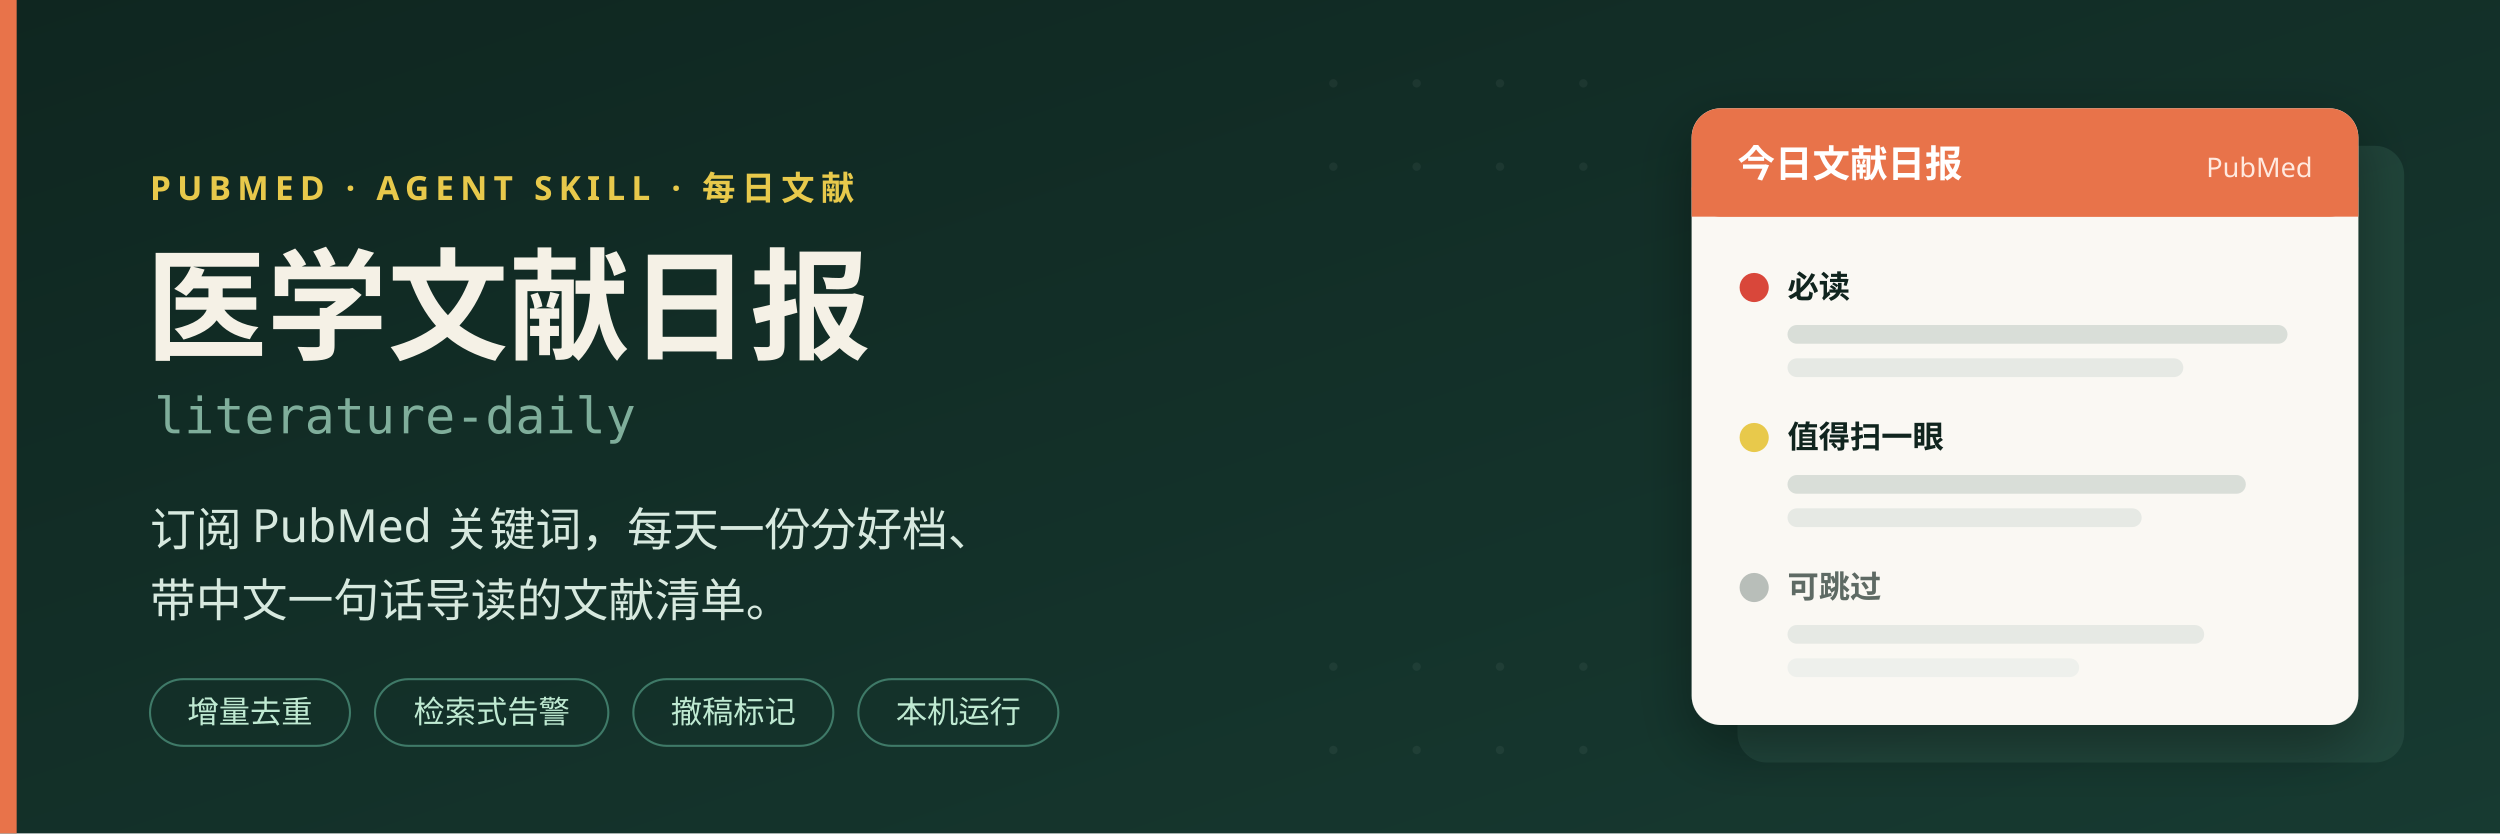
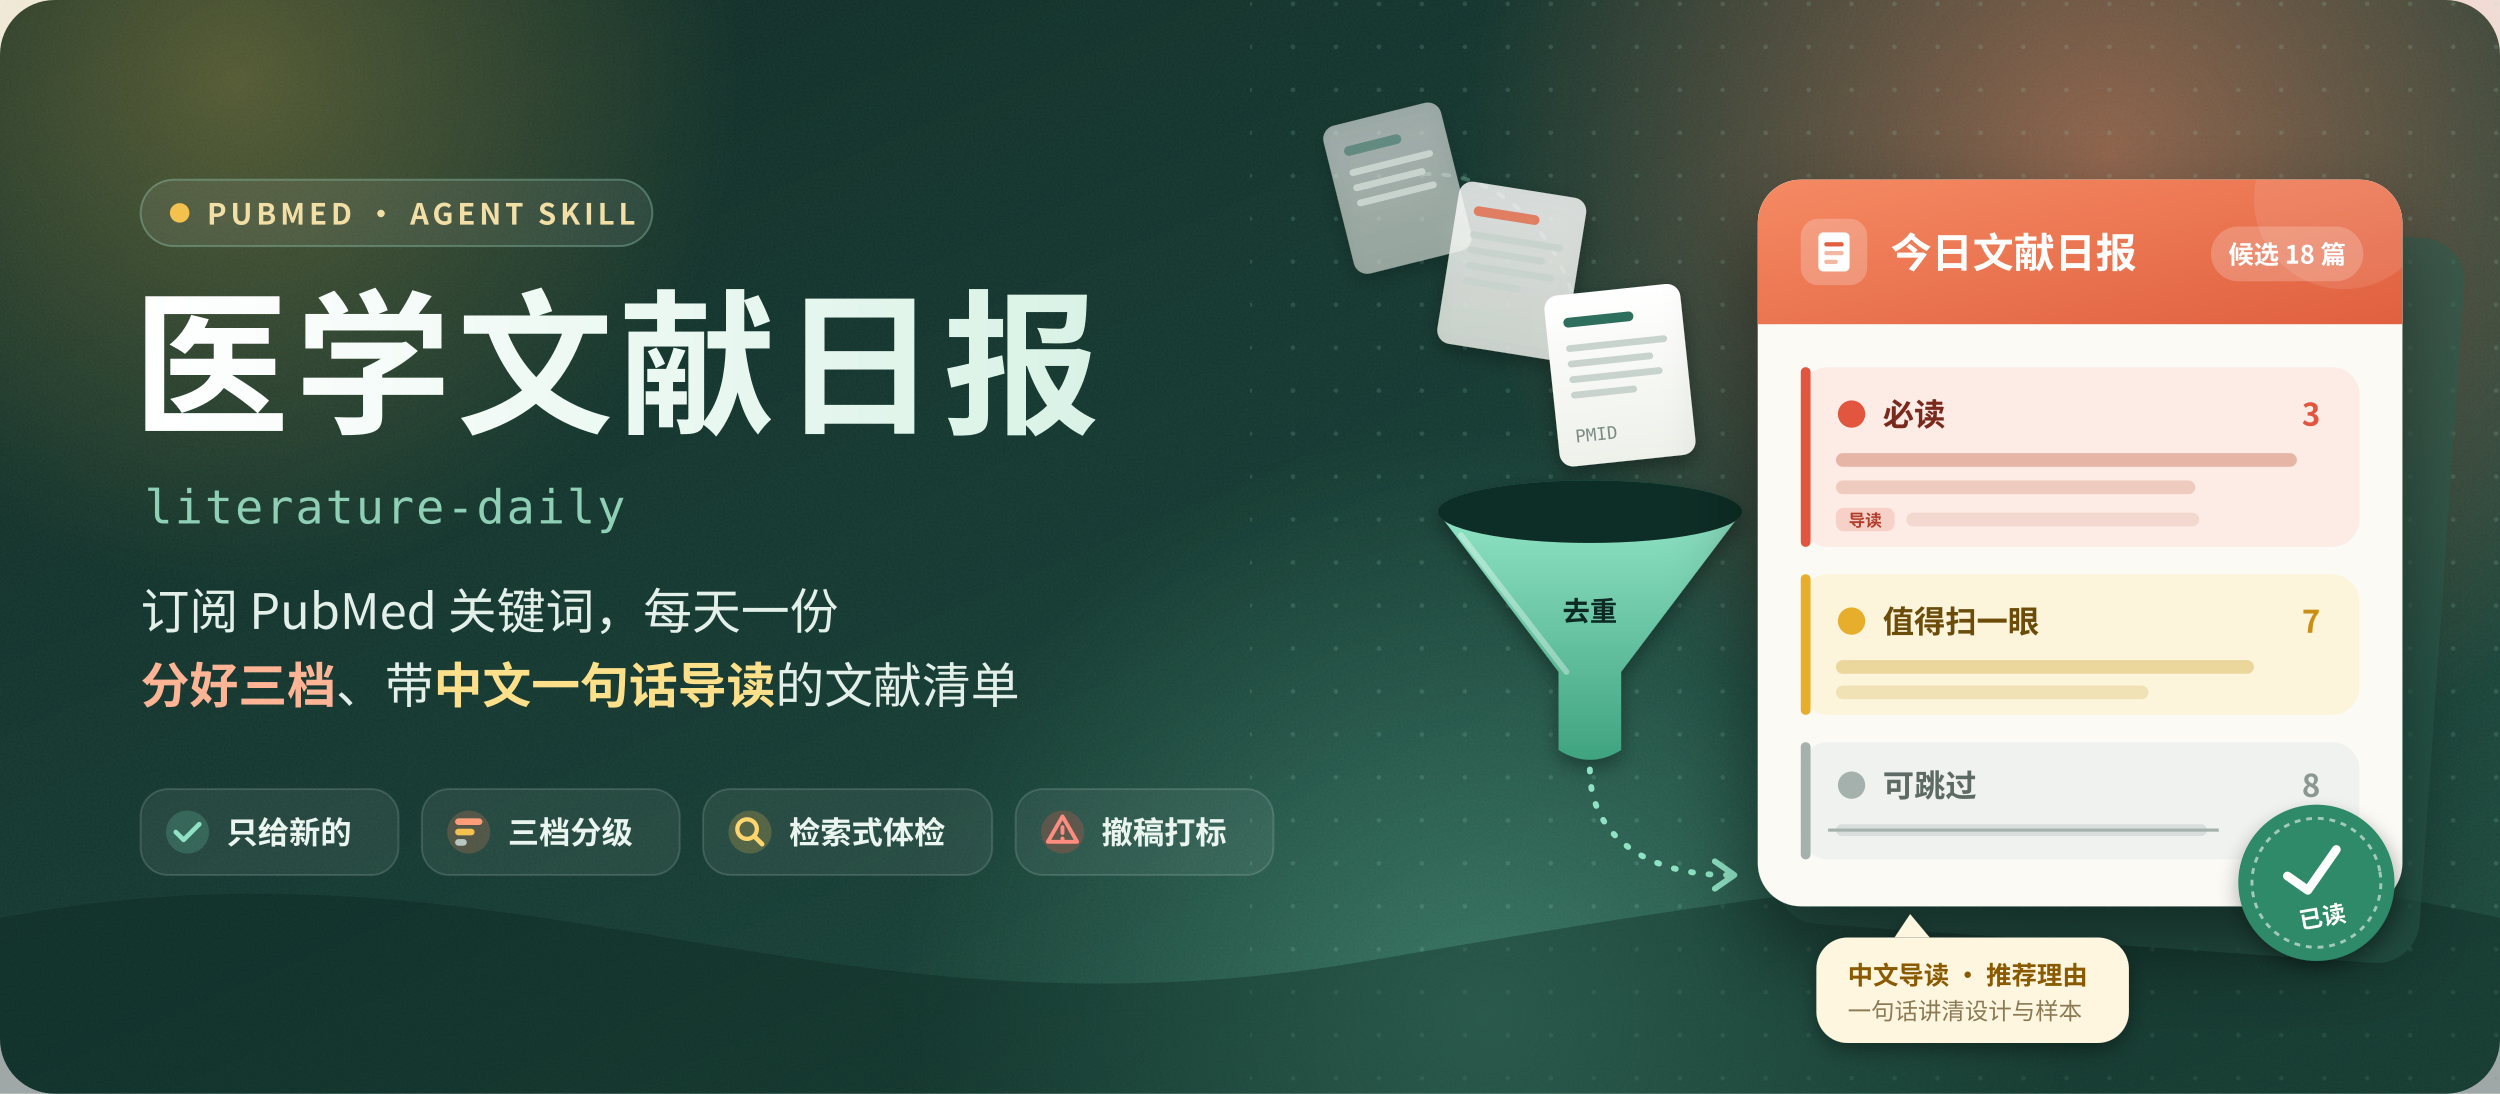
- <svg xmlns="http://www.w3.org/2000/svg" width="1200" height="400" viewBox="0 0 1200 400" role="img" aria-labelledby="t d">
+ <svg xmlns="http://www.w3.org/2000/svg" width="1280" height="560" viewBox="0 0 1280 560" role="img" aria-labelledby="title desc">
  <defs>
    <linearGradient id="bg" x1="0" y1="0" x2="1" y2="1">
-       <stop offset="0" stop-color="#0F2620" />
-       <stop offset="1" stop-color="#173A31" />
-     </linearGradient>
-     <filter id="sh" x="-10%" y="-10%" width="130%" height="140%">
-       <feDropShadow dx="0" dy="10" stdDeviation="14" flood-color="#000" flood-opacity="0.35" />
+       <stop offset="0" stop-color="#0E2A24" />
+       <stop offset="0.55" stop-color="#143B32" />
+       <stop offset="1" stop-color="#1D4A3D" />
+     </linearGradient>
+     <radialGradient id="glowCoral" cx="0.5" cy="0.5" r="0.5">
+       <stop offset="0" stop-color="#F3845F" stop-opacity="0.55" />
+       <stop offset="1" stop-color="#F3845F" stop-opacity="0" />
+     </radialGradient>
+     <radialGradient id="glowMint" cx="0.5" cy="0.5" r="0.5">
+       <stop offset="0" stop-color="#6FD3AE" stop-opacity="0.35" />
+       <stop offset="1" stop-color="#6FD3AE" stop-opacity="0" />
+     </radialGradient>
+     <radialGradient id="glowGold" cx="0.5" cy="0.5" r="0.5">
+       <stop offset="0" stop-color="#F2C14E" stop-opacity="0.30" />
+       <stop offset="1" stop-color="#F2C14E" stop-opacity="0" />
+     </radialGradient>
+     <linearGradient id="titleGrad" x1="0" y1="0" x2="1" y2="0">
+       <stop offset="0" stop-color="#FFFFFF" />
+       <stop offset="1" stop-color="#D9F2E6" />
+     </linearGradient>
+     <linearGradient id="cardHead" x1="0" y1="0" x2="1" y2="1">
+       <stop offset="0" stop-color="#F58A63" />
+       <stop offset="1" stop-color="#E0603F" />
+     </linearGradient>
+     <linearGradient id="funnel" x1="0" y1="0" x2="0" y2="1">
+       <stop offset="0" stop-color="#8FE3C4" />
+       <stop offset="1" stop-color="#3FA37F" />
+     </linearGradient>
+     <linearGradient id="funnelIn" x1="0" y1="0" x2="0" y2="1">
+       <stop offset="0" stop-color="#0F2E27" stop-opacity="0.55" />
+       <stop offset="1" stop-color="#0F2E27" stop-opacity="0" />
+     </linearGradient>
+     <linearGradient id="paper" x1="0" y1="0" x2="0" y2="1">
+       <stop offset="0" stop-color="#FFFFFF" />
+       <stop offset="1" stop-color="#EEF1EA" />
+     </linearGradient>
+     <filter id="shadow" x="-30%" y="-30%" width="160%" height="170%">
+       <feDropShadow dx="0" dy="6" stdDeviation="6" flood-color="#04110D" flood-opacity="0.35" />
+       <feDropShadow dx="0" dy="22" stdDeviation="22" flood-color="#04110D" flood-opacity="0.45" />
    </filter>
+     <filter id="soft" x="-40%" y="-40%" width="180%" height="180%">
+       <feDropShadow dx="0" dy="4" stdDeviation="5" flood-color="#04110D" flood-opacity="0.35" />
+     </filter>
+     <filter id="grain" x="0" y="0" width="100%" height="100%">
+       <feTurbulence type="fractalNoise" baseFrequency="0.9" numOctaves="2" seed="7" result="n" />
+       <feColorMatrix in="n" type="matrix" values="0 0 0 0 1  0 0 0 0 1  0 0 0 0 1  0 0 0 0.05 0" />
+     </filter>
+     <pattern id="dots" width="22" height="22" patternUnits="userSpaceOnUse">
+       <circle cx="2" cy="2" r="1.2" fill="#9ED9C2" fill-opacity="0.16" />
+     </pattern>
+     <clipPath id="cardClip">
+       <rect x="0" y="0" width="330" height="372" rx="22" />
+     </clipPath>
  </defs>
-   <rect width="1200" height="400" fill="url(#bg)" />
-   <g fill="#FFFFFF" opacity="0.05">
-     <circle cx="640" cy="40" r="2" />
-     <circle cx="680" cy="40" r="2" />
-     <circle cx="720" cy="40" r="2" />
-     <circle cx="760" cy="40" r="2" />
-     <circle cx="640" cy="80" r="2" />
-     <circle cx="680" cy="80" r="2" />
-     <circle cx="720" cy="80" r="2" />
-     <circle cx="760" cy="80" r="2" />
-     <circle cx="640" cy="320" r="2" />
-     <circle cx="680" cy="320" r="2" />
-     <circle cx="720" cy="320" r="2" />
-     <circle cx="760" cy="320" r="2" />
-     <circle cx="640" cy="360" r="2" />
-     <circle cx="680" cy="360" r="2" />
-     <circle cx="720" cy="360" r="2" />
-     <circle cx="760" cy="360" r="2" />
-   </g>
-   <rect x="0" y="0" width="8" height="400" fill="#E8734A" />
-   <g font-family="'PingFang SC','Hiragino Sans GB','Microsoft YaHei',sans-serif">
-     <text x="72" y="96" font-size="16" font-weight="600" letter-spacing="3" fill="#E8C94B">PUBMED · AGENT SKILL · 每日文献</text>
-     <text x="70" y="168" font-size="58" font-weight="800" fill="#F5F1E6">医学文献日报</text>
-     <text x="74" y="208" font-size="24" font-weight="500" fill="#7FAE9B" font-family="Menlo,'SF Mono',Consolas,monospace">literature-daily</text>
-     <text x="72" y="262" font-size="22" fill="#D7E9DF">订阅 PubMed 关键词，每天一份分好档、</text>
-     <text x="72" y="296" font-size="22" fill="#D7E9DF">带中文一句话导读的文献清单。</text>
-     <g font-size="15" fill="#BFEAD2">
-       <rect x="72" y="326" width="96" height="32" rx="16" fill="none" stroke="#3F7A68" />
-       <text x="120" y="347" text-anchor="middle">增量去重</text>
-       <rect x="180" y="326" width="112" height="32" rx="16" fill="none" stroke="#3F7A68" />
-       <text x="236" y="347" text-anchor="middle">检索式告警</text>
-       <rect x="304" y="326" width="96" height="32" rx="16" fill="none" stroke="#3F7A68" />
-       <text x="352" y="347" text-anchor="middle">撤稿标记</text>
-       <rect x="412" y="326" width="96" height="32" rx="16" fill="none" stroke="#3F7A68" />
-       <text x="460" y="347" text-anchor="middle">本机运行</text>
-     </g>
-     <g transform="translate(812 52)">
-       <rect x="22" y="18" width="320" height="296" rx="14" fill="#2A5246" opacity="0.55" />
-       <g filter="url(#sh)">
-         <rect x="0" y="0" width="320" height="296" rx="14" fill="#FAF8F3" />
-       </g>
-       <rect x="0" y="0" width="320" height="52" rx="14" fill="#E8734A" />
-       <rect x="0" y="38" width="320" height="14" fill="#E8734A" />
-       <text x="22" y="33" font-size="18" font-weight="700" fill="#FFFFFF">今日文献日报</text>
-       <text x="298" y="33" font-size="13" fill="#FFE9DF" text-anchor="end">PubMed</text>
-       <circle cx="30" cy="86" r="7" fill="#D9473A" />
-       <text x="46" y="91" font-size="15" font-weight="700" fill="#10241E">必读</text>
-       <rect x="46" y="104" width="240" height="9" rx="4.5" fill="#D9DED8" />
-       <rect x="46" y="120" width="190" height="9" rx="4.5" fill="#E6E9E4" />
-       <circle cx="30" cy="158" r="7" fill="#E8C94B" />
-       <text x="46" y="163" font-size="15" font-weight="700" fill="#10241E">值得扫一眼</text>
-       <rect x="46" y="176" width="220" height="9" rx="4.5" fill="#D9DED8" />
-       <rect x="46" y="192" width="170" height="9" rx="4.5" fill="#E6E9E4" />
-       <circle cx="30" cy="230" r="7" fill="#B8BEB9" />
-       <text x="46" y="235" font-size="15" font-weight="700" fill="#5E6A64">可跳过</text>
-       <rect x="46" y="248" width="200" height="9" rx="4.5" fill="#E6E9E4" />
-       <rect x="46" y="264" width="140" height="9" rx="4.5" fill="#EEF0EC" />
-     </g>
+   <rect width="1280" height="560" rx="28" fill="url(#bg)" />
+   <circle cx="1080" cy="80" r="330" fill="url(#glowCoral)" />
+   <circle cx="760" cy="520" r="300" fill="url(#glowMint)" />
+   <circle cx="120" cy="40" r="260" fill="url(#glowGold)" />
+   <rect x="640" y="0" width="640" height="560" fill="url(#dots)" />
+   <rect width="1280" height="560" rx="28" filter="url(#grain)" />
+   <path d="M0 470 C 260 420, 420 540, 700 492 S 1100 430, 1280 470 L1280 560 L0 560 Z" fill="#0B231E" fill-opacity="0.35" />
+   <g font-family="'PingFang SC','Hiragino Sans GB','Microsoft YaHei','Noto Sans CJK SC',sans-serif">
+     <g transform="translate(72 92)">
+       <rect width="262" height="34" rx="17" fill="#FFFFFF" fill-opacity="0.08" stroke="#9ED9C2" stroke-opacity="0.35" />
+       <circle cx="20" cy="17" r="5" fill="#F2C14E" />
+       <text x="34" y="23" font-size="15" font-weight="600" fill="#F2DFA6" letter-spacing="2">PUBMED · AGENT SKILL</text>
+     </g>
+     <text x="68" y="216" font-size="80" font-weight="800" fill="url(#titleGrad)" letter-spacing="3">医学文献日报</text>
+     <text x="74" y="268" font-family="'SF Mono',Menlo,Consolas,monospace" font-size="24" fill="#8FCFB5" letter-spacing="1">literature-daily</text>
+     <text x="72" y="322" font-size="25" fill="#E3EFE9">订阅 PubMed 关键词，每天一份</text>
+     <text x="72" y="360" font-size="25" fill="#E3EFE9">
+       <tspan fill="#FFB496" font-weight="700">分好三档</tspan>、带<tspan fill="#FFE08A" font-weight="700">中文一句话导读</tspan>的文献清单</text>
+     <g font-size="16" font-weight="600" fill="#EAF5F0">
+       <g transform="translate(72 404)">
+         <rect width="132" height="44" rx="14" fill="#FFFFFF" fill-opacity="0.07" stroke="#FFFFFF" stroke-opacity="0.14" />
+         <circle cx="24" cy="22" r="11" fill="#6FD3AE" fill-opacity="0.22" />
+         <path d="M18 22 l4 4 l8 -8" fill="none" stroke="#8FE3C4" stroke-width="2.4" stroke-linecap="round" stroke-linejoin="round" />
+         <text x="44" y="28">只给新的</text>
+       </g>
+       <g transform="translate(216 404)">
+         <rect width="132" height="44" rx="14" fill="#FFFFFF" fill-opacity="0.07" stroke="#FFFFFF" stroke-opacity="0.14" />
+         <circle cx="24" cy="22" r="11" fill="#F3845F" fill-opacity="0.22" />
+         <rect x="17" y="15" width="14" height="3.4" rx="1.7" fill="#FF9D7A" />
+         <rect x="17" y="20.3" width="10" height="3.4" rx="1.7" fill="#F2C14E" />
+         <rect x="17" y="25.6" width="6" height="3.4" rx="1.7" fill="#B9C7C1" />
+         <text x="44" y="28">三档分级</text>
+       </g>
+       <g transform="translate(360 404)">
+         <rect width="148" height="44" rx="14" fill="#FFFFFF" fill-opacity="0.07" stroke="#FFFFFF" stroke-opacity="0.14" />
+         <circle cx="24" cy="22" r="11" fill="#F2C14E" fill-opacity="0.22" />
+         <circle cx="22.5" cy="20.5" r="5" fill="none" stroke="#FFD66E" stroke-width="2.2" />
+         <path d="M26.2 24.2 l4 4" stroke="#FFD66E" stroke-width="2.4" stroke-linecap="round" />
+         <text x="44" y="28">检索式体检</text>
+       </g>
+       <g transform="translate(520 404)">
+         <rect width="132" height="44" rx="14" fill="#FFFFFF" fill-opacity="0.07" stroke="#FFFFFF" stroke-opacity="0.14" />
+         <circle cx="24" cy="22" r="11" fill="#E8584A" fill-opacity="0.25" />
+         <path d="M24 14 l7.5 13 h-15 z" fill="none" stroke="#FF8C7E" stroke-width="2" stroke-linejoin="round" />
+         <rect x="23" y="18.5" width="2" height="5" rx="1" fill="#FF8C7E" />
+         <circle cx="24" cy="25.4" r="1.1" fill="#FF8C7E" />
+         <text x="44" y="28">撤稿打标</text>
+       </g>
+     </g>
+   </g>
+   <path d="M700 96 C 760 70, 812 120, 812 196 L 812 236" fill="none" stroke="#9ED9C2" stroke-opacity="0.35" stroke-width="2" stroke-dasharray="3 7" stroke-linecap="round" />
+   <g filter="url(#soft)">
+     <g transform="translate(676 66) rotate(-14)">
+       <rect width="62" height="78" rx="7" fill="url(#paper)" fill-opacity="0.55" />
+       <rect x="9" y="12" width="30" height="5" rx="2.5" fill="#2E6E5C" fill-opacity="0.5" />
+       <rect x="9" y="24" width="44" height="3.5" rx="1.75" fill="#C9D3CE" />
+       <rect x="9" y="32" width="38" height="3.5" rx="1.75" fill="#C9D3CE" />
+       <rect x="9" y="40" width="42" height="3.5" rx="1.75" fill="#C9D3CE" />
+     </g>
+     <g transform="translate(748 92) rotate(9)">
+       <rect width="66" height="84" rx="7" fill="url(#paper)" fill-opacity="0.8" />
+       <rect x="9" y="12" width="34" height="5" rx="2.5" fill="#E0603F" fill-opacity="0.75" />
+       <rect x="9" y="25" width="48" height="3.5" rx="1.75" fill="#C9D3CE" />
+       <rect x="9" y="33" width="40" height="3.5" rx="1.75" fill="#C9D3CE" />
+       <rect x="9" y="41" width="46" height="3.5" rx="1.75" fill="#C9D3CE" />
+       <rect x="9" y="49" width="30" height="3.5" rx="1.75" fill="#C9D3CE" />
+     </g>
+     <g transform="translate(790 152) rotate(-6)">
+       <rect width="70" height="88" rx="7" fill="url(#paper)" />
+       <rect x="9" y="12" width="36" height="5" rx="2.5" fill="#2E6E5C" />
+       <rect x="9" y="26" width="52" height="3.5" rx="1.75" fill="#C9D3CE" />
+       <rect x="9" y="34" width="44" height="3.5" rx="1.75" fill="#C9D3CE" />
+       <rect x="9" y="42" width="48" height="3.5" rx="1.75" fill="#C9D3CE" />
+       <rect x="9" y="50" width="34" height="3.5" rx="1.75" fill="#C9D3CE" />
+       <text x="9" y="76" font-family="'SF Mono',Menlo,Consolas,monospace" font-size="9" fill="#7C8B85">PMID</text>
+     </g>
+   </g>
+   <g filter="url(#soft)">
+     <ellipse cx="814" cy="262" rx="78" ry="16" fill="#2E6E5C" />
+     <path d="M736 262 L 798 344 L 798 384 Q 814 394 830 384 L 830 344 L 892 262 Z" fill="url(#funnel)" />
+     <ellipse cx="814" cy="262" rx="78" ry="16" fill="#0F2E27" />
+     <ellipse cx="814" cy="262" rx="70" ry="12" fill="url(#funnelIn)" />
+     <path d="M748 274 L 802 344" stroke="#FFFFFF" stroke-opacity="0.35" stroke-width="3" stroke-linecap="round" />
+     <text x="814" y="318" text-anchor="middle" font-family="'PingFang SC','Hiragino Sans GB','Microsoft YaHei','Noto Sans CJK SC',sans-serif" font-size="14" font-weight="700" fill="#0E2A24">去重</text>
+   </g>
+   <path d="M814 394 C 814 430, 846 448, 884 448" fill="none" stroke="#8FE3C4" stroke-width="3" stroke-linecap="round" stroke-dasharray="1 8" />
+   <path d="M878 441 l10 7 l-10 7" fill="none" stroke="#8FE3C4" stroke-width="3" stroke-linecap="round" stroke-linejoin="round" />
+   <g transform="translate(900 92)">
+     <rect x="22" y="18" width="330" height="372" rx="22" fill="#2D5F50" fill-opacity="0.55" transform="rotate(4 165 186)" />
+     <g filter="url(#shadow)">
+       <rect width="330" height="372" rx="22" fill="#FBFAF5" />
+     </g>
+     <g clip-path="url(#cardClip)" font-family="'PingFang SC','Hiragino Sans GB','Microsoft YaHei','Noto Sans CJK SC',sans-serif">
+       <rect width="330" height="74" fill="url(#cardHead)" />
+       <circle cx="300" cy="10" r="46" fill="#FFFFFF" fill-opacity="0.10" />
+       <g transform="translate(22 20)">
+         <rect width="34" height="34" rx="9" fill="#FFFFFF" fill-opacity="0.22" />
+         <rect x="9" y="7" width="16" height="20" rx="2.5" fill="#FFFFFF" />
+         <rect x="12" y="12" width="10" height="2.2" rx="1.1" fill="#E0603F" />
+         <rect x="12" y="16.5" width="10" height="2.2" rx="1.1" fill="#F2B8A3" />
+         <rect x="12" y="21" width="7" height="2.2" rx="1.1" fill="#F2B8A3" />
+       </g>
+       <text x="68" y="45" font-size="21" font-weight="700" fill="#FFFFFF">今日文献日报</text>
+       <rect x="232" y="24" width="78" height="28" rx="14" fill="#FFFFFF" fill-opacity="0.2" />
+       <text x="271" y="43" text-anchor="middle" font-size="13" font-weight="600" fill="#FFFFFF">候选 18 篇</text>
+       <g transform="translate(22 96)">
+         <rect width="286" height="92" rx="14" fill="#FDEBE5" />
+         <rect width="5" height="92" rx="2.5" fill="#E2553F" />
+         <circle cx="26" cy="24" r="7" fill="#E2553F" />
+         <text x="42" y="30" font-size="16" font-weight="700" fill="#7A2A1C">必读</text>
+         <text x="266" y="30" text-anchor="end" font-size="16" font-weight="800" fill="#E2553F">3</text>
+         <rect x="18" y="44" width="236" height="7" rx="3.5" fill="#E7B5A6" />
+         <rect x="18" y="58" width="184" height="7" rx="3.5" fill="#EFCABE" />
+         <rect x="18" y="72" width="30" height="12" rx="4" fill="#E2553F" fill-opacity="0.18" />
+         <text x="33" y="81.5" text-anchor="middle" font-size="8.5" font-weight="700" fill="#B13D2A">导读</text>
+         <rect x="54" y="74.5" width="150" height="7" rx="3.5" fill="#F3D8CF" />
+       </g>
+       <g transform="translate(22 202)">
+         <rect width="286" height="72" rx="14" fill="#FDF4DC" />
+         <rect width="5" height="72" rx="2.5" fill="#E7AE2B" />
+         <circle cx="26" cy="24" r="7" fill="#E7AE2B" />
+         <text x="42" y="30" font-size="16" font-weight="700" fill="#6B4C08">值得扫一眼</text>
+         <text x="266" y="30" text-anchor="end" font-size="16" font-weight="800" fill="#C98F12">7</text>
+         <rect x="18" y="44" width="214" height="7" rx="3.5" fill="#EBD69C" />
+         <rect x="18" y="57" width="160" height="7" rx="3.5" fill="#F1E2B6" />
+       </g>
+       <g transform="translate(22 288)">
+         <rect width="286" height="60" rx="14" fill="#F0F2EF" />
+         <rect width="5" height="60" rx="2.5" fill="#A5B1AC" />
+         <circle cx="26" cy="22" r="7" fill="#A5B1AC" />
+         <text x="42" y="28" font-size="16" font-weight="700" fill="#5D6A65">可跳过</text>
+         <text x="266" y="28" text-anchor="end" font-size="16" font-weight="800" fill="#8A9792">8</text>
+         <rect x="18" y="42" width="190" height="6" rx="3" fill="#D8DEDB" />
+         <path d="M14 45 H 214" stroke="#A5B1AC" stroke-width="1.6" />
+       </g>
+     </g>
+   </g>
+   <g transform="translate(1186 452) rotate(-10)" filter="url(#soft)">
+     <circle r="40" fill="#2E8A68" />
+     <circle r="33" fill="none" stroke="#FFFFFF" stroke-opacity="0.55" stroke-width="1.5" stroke-dasharray="3 3" />
+     <path d="M-14 -6 l9 9 l18 -18" fill="none" stroke="#FFFFFF" stroke-width="4.5" stroke-linecap="round" stroke-linejoin="round" />
+     <text y="22" text-anchor="middle" font-family="'PingFang SC','Hiragino Sans GB','Microsoft YaHei','Noto Sans CJK SC',sans-serif" font-size="12" font-weight="700" fill="#FFFFFF">已读</text>
+   </g>
+   <g transform="translate(930 480)" filter="url(#soft)" font-family="'PingFang SC','Hiragino Sans GB','Microsoft YaHei','Noto Sans CJK SC',sans-serif">
+     <rect width="160" height="54" rx="16" fill="#FFF6E0" />
+     <path d="M40 0 l8 -12 l10 12 z" fill="#FFF6E0" />
+     <text x="16" y="24" font-size="13" font-weight="700" fill="#8A5A00">中文导读 · 推荐理由</text>
+     <text x="16" y="42" font-size="12" fill="#8C7A55">一句话讲清设计与样本</text>
  </g>
</svg>
